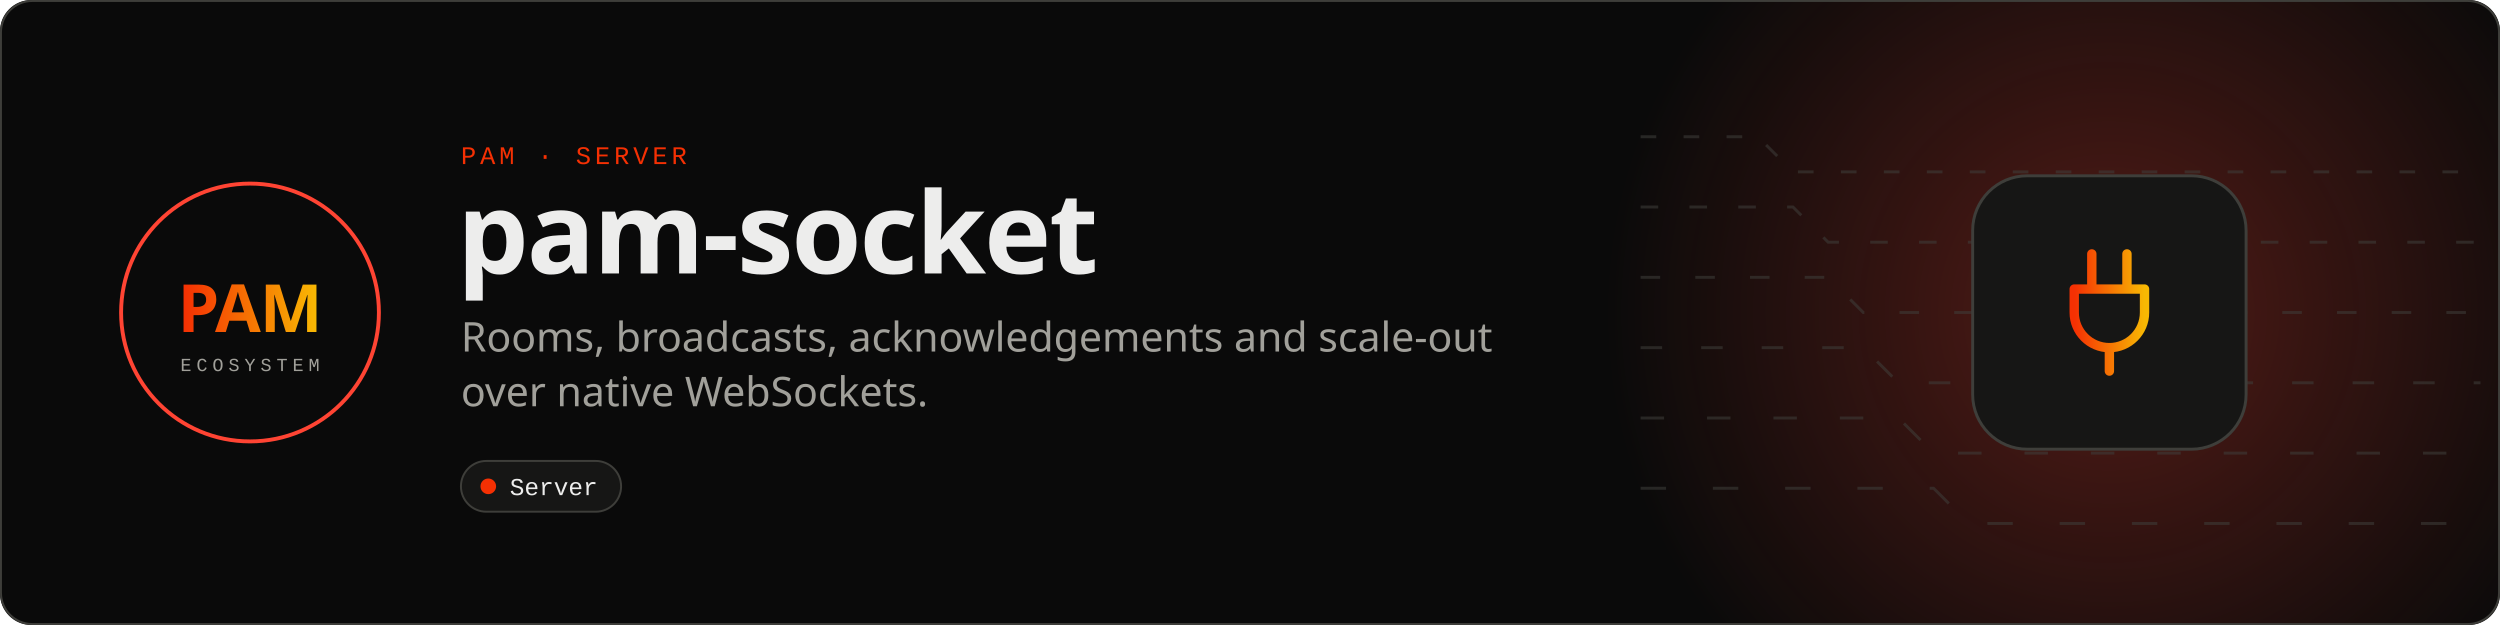
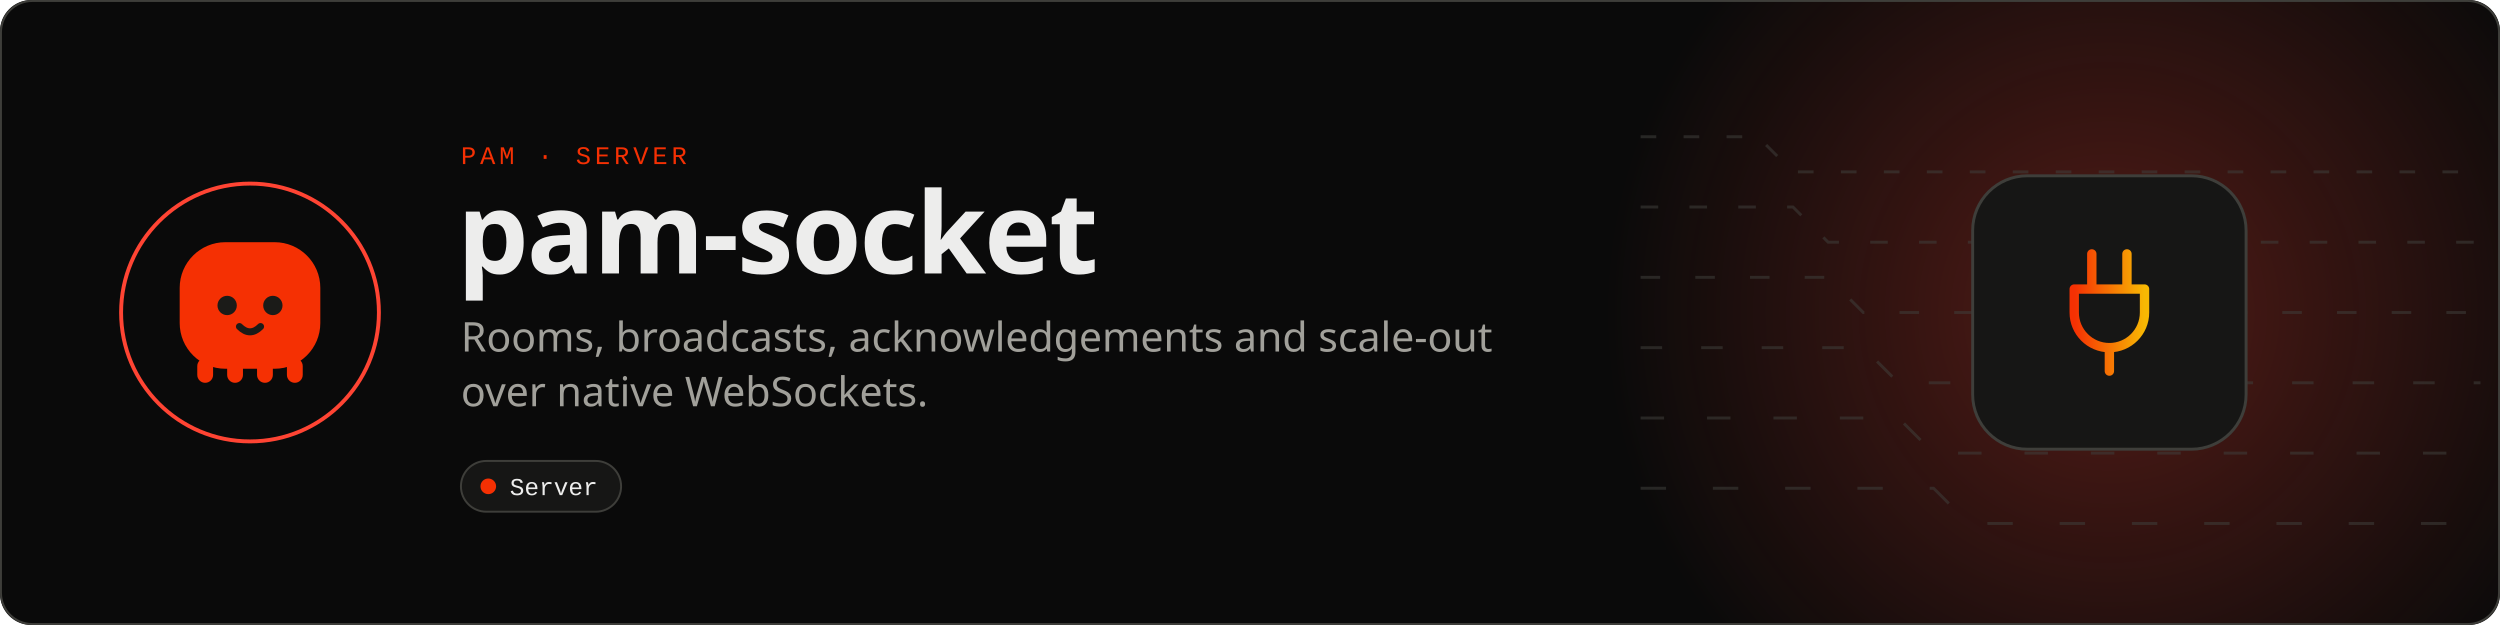
<svg xmlns="http://www.w3.org/2000/svg" viewBox="0 0 1280 320" width="1280" height="320" role="img" aria-label="pam-socket: Rooms, broadcasts, acknowledgements and scale-out over native WebSockets.">
  <defs>
    <linearGradient id="pg" x1="0" y1="0" x2="1" y2="0">
      <stop offset="0" stop-color="#f53003" />
      <stop offset="1" stop-color="#f8b803" />
    </linearGradient>
    <radialGradient id="gl">
      <stop offset="0" stop-color="#ff4433" stop-opacity=".30" />
      <stop offset="1" stop-color="#ff4433" stop-opacity="0" />
    </radialGradient>
    <clipPath id="cl">
      <rect width="1280" height="320" rx="16" />
    </clipPath>
  </defs>
  <g clip-path="url(#cl)">
    <rect width="1280" height="320" fill="#0a0a0a" />
    <circle cx="1080" cy="160" r="260" fill="url(#gl)" />
    <g fill="none" stroke="#3e3e3a" stroke-width="1.5" opacity=".55">
      <path d="M840 70H900l18 18H1270" stroke-dasharray="8 14">
        <animate attributeName="stroke-dashoffset" from="0" to="-48" dur="3.0s" repeatCount="indefinite" />
      </path>
      <path d="M840 106H918l18 18H1270" stroke-dasharray="9 16">
        <animate attributeName="stroke-dashoffset" from="0" to="-48" dur="3.4s" repeatCount="indefinite" />
      </path>
      <path d="M840 142H936l18 18H1270" stroke-dasharray="10 18">
        <animate attributeName="stroke-dashoffset" from="0" to="-48" dur="3.8s" repeatCount="indefinite" />
      </path>
      <path d="M840 178H954l18 18H1270" stroke-dasharray="11 20">
        <animate attributeName="stroke-dashoffset" from="0" to="-48" dur="4.2s" repeatCount="indefinite" />
      </path>
      <path d="M840 214H972l18 18H1270" stroke-dasharray="12 22">
        <animate attributeName="stroke-dashoffset" from="0" to="-48" dur="4.6s" repeatCount="indefinite" />
      </path>
      <path d="M840 250H990l18 18H1270" stroke-dasharray="13 24">
        <animate attributeName="stroke-dashoffset" from="0" to="-48" dur="5.0s" repeatCount="indefinite" />
      </path>
    </g>
  </g>
  <rect x=".5" y=".5" width="1279" height="319" rx="16" fill="none" stroke="#3e3e3a" />
  <circle cx="128" cy="160" r="66" fill="#0a0a0a" stroke="#ff4433" stroke-width="2" />
  <circle cx="128" cy="160" r="66" fill="none" stroke="#ff4433">
    <animate attributeName="r" values="66;92" dur="3s" repeatCount="indefinite" />
    <animate attributeName="stroke-opacity" values=".5;0" dur="3s" repeatCount="indefinite" />
  </circle>
-   <text x="128" y="170" text-anchor="middle" font-family="-apple-system, BlinkMacSystemFont, 'Segoe UI', 'Noto Sans', Helvetica, Arial, sans-serif" font-weight="700" font-size="34" letter-spacing="-.5" fill="url(#pg)">PAM</text>
-   <text x="128" y="190" text-anchor="middle" font-family="ui-monospace, SFMono-Regular, 'SF Mono', Menlo, Consolas, 'Liberation Mono', monospace" font-size="9.5" letter-spacing="2.5" fill="#a1a09a">ECOSYSTEM</text>
+   <g transform="translate(74 104.2) scale(.9)">
+     <rect x="30" y="88" width="9" height="14" rx="4.5" fill="#f53003" />
+     <rect x="47" y="88" width="9" height="14" rx="4.5" fill="#f53003" />
+     <rect x="64" y="88" width="9" height="14" rx="4.5" fill="#f53003" />
+     <rect x="81" y="88" width="9" height="14" rx="4.5" fill="#f53003" />
+     <rect x="20" y="22" width="80" height="72" rx="26" fill="#f53003" />
+     <circle cx="47" cy="58" r="5.5" fill="#1b1b18" />
+     <circle cx="73" cy="58" r="5.5" fill="#1b1b18" />
+     <path d="M54 70q6 6 12 0" stroke="#1b1b18" stroke-width="4" stroke-linecap="round" fill="none" />
+   </g>
  <text x="236" y="84" font-family="ui-monospace, SFMono-Regular, 'SF Mono', Menlo, Consolas, 'Liberation Mono', monospace" font-size="13" letter-spacing="2" fill="#f53003">PAM · SERVER</text>
  <text x="234" y="140" font-family="-apple-system, BlinkMacSystemFont, 'Segoe UI', 'Noto Sans', Helvetica, Arial, sans-serif" font-weight="700" font-size="58" letter-spacing="-1" fill="#ededec">pam-socket</text>
  <text x="236" y="180" font-family="-apple-system, BlinkMacSystemFont, 'Segoe UI', 'Noto Sans', Helvetica, Arial, sans-serif" font-size="21" fill="#a1a09a">Rooms, broadcasts, acknowledgements and scale-out</text>
  <text x="236" y="208" font-family="-apple-system, BlinkMacSystemFont, 'Segoe UI', 'Noto Sans', Helvetica, Arial, sans-serif" font-size="21" fill="#a1a09a">over native WebSockets.</text>
  <rect x="236" y="236" width="82" height="26" rx="13" fill="#161615" stroke="#3e3e3a" />
  <circle cx="250" cy="249" r="4" fill="#f53003" />
  <text x="261" y="253.5" font-family="ui-monospace, SFMono-Regular, 'SF Mono', Menlo, Consolas, 'Liberation Mono', monospace" font-size="12.5" fill="#ededec">Server</text>
  <rect x="1010" y="90" width="140" height="140" rx="28" fill="#161615" stroke="#3e3e3a" stroke-width="1.5" />
  <g transform="translate(1044 124) scale(3)" fill="none" stroke="url(#pg)" stroke-width="1.6" stroke-linecap="round" stroke-linejoin="round">
    <path d="M9 2v6m6-6v6M6 8h12v4a6 6 0 0 1-12 0zm6 10v4" />
  </g>
</svg>
